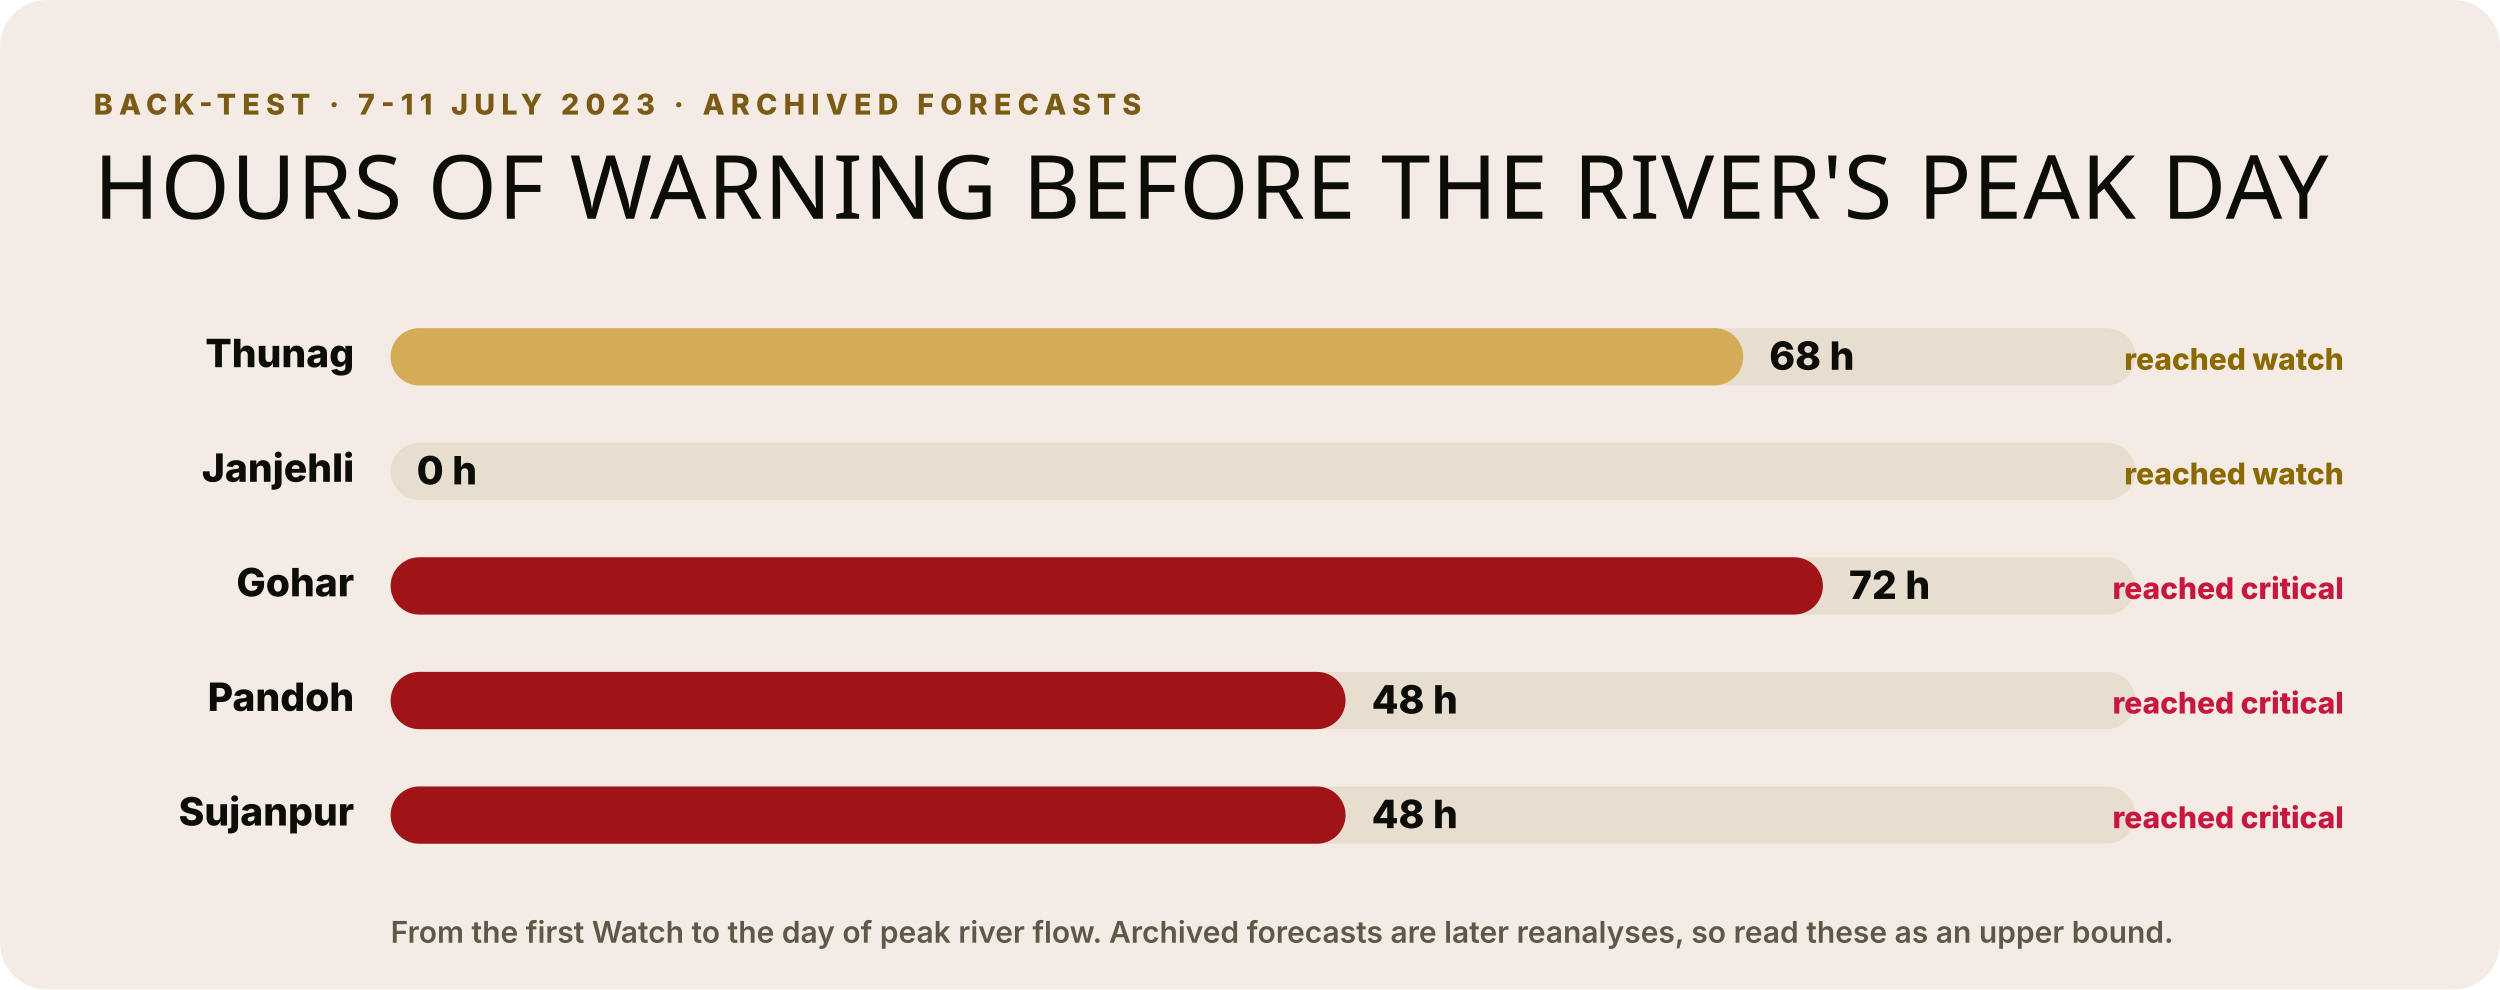
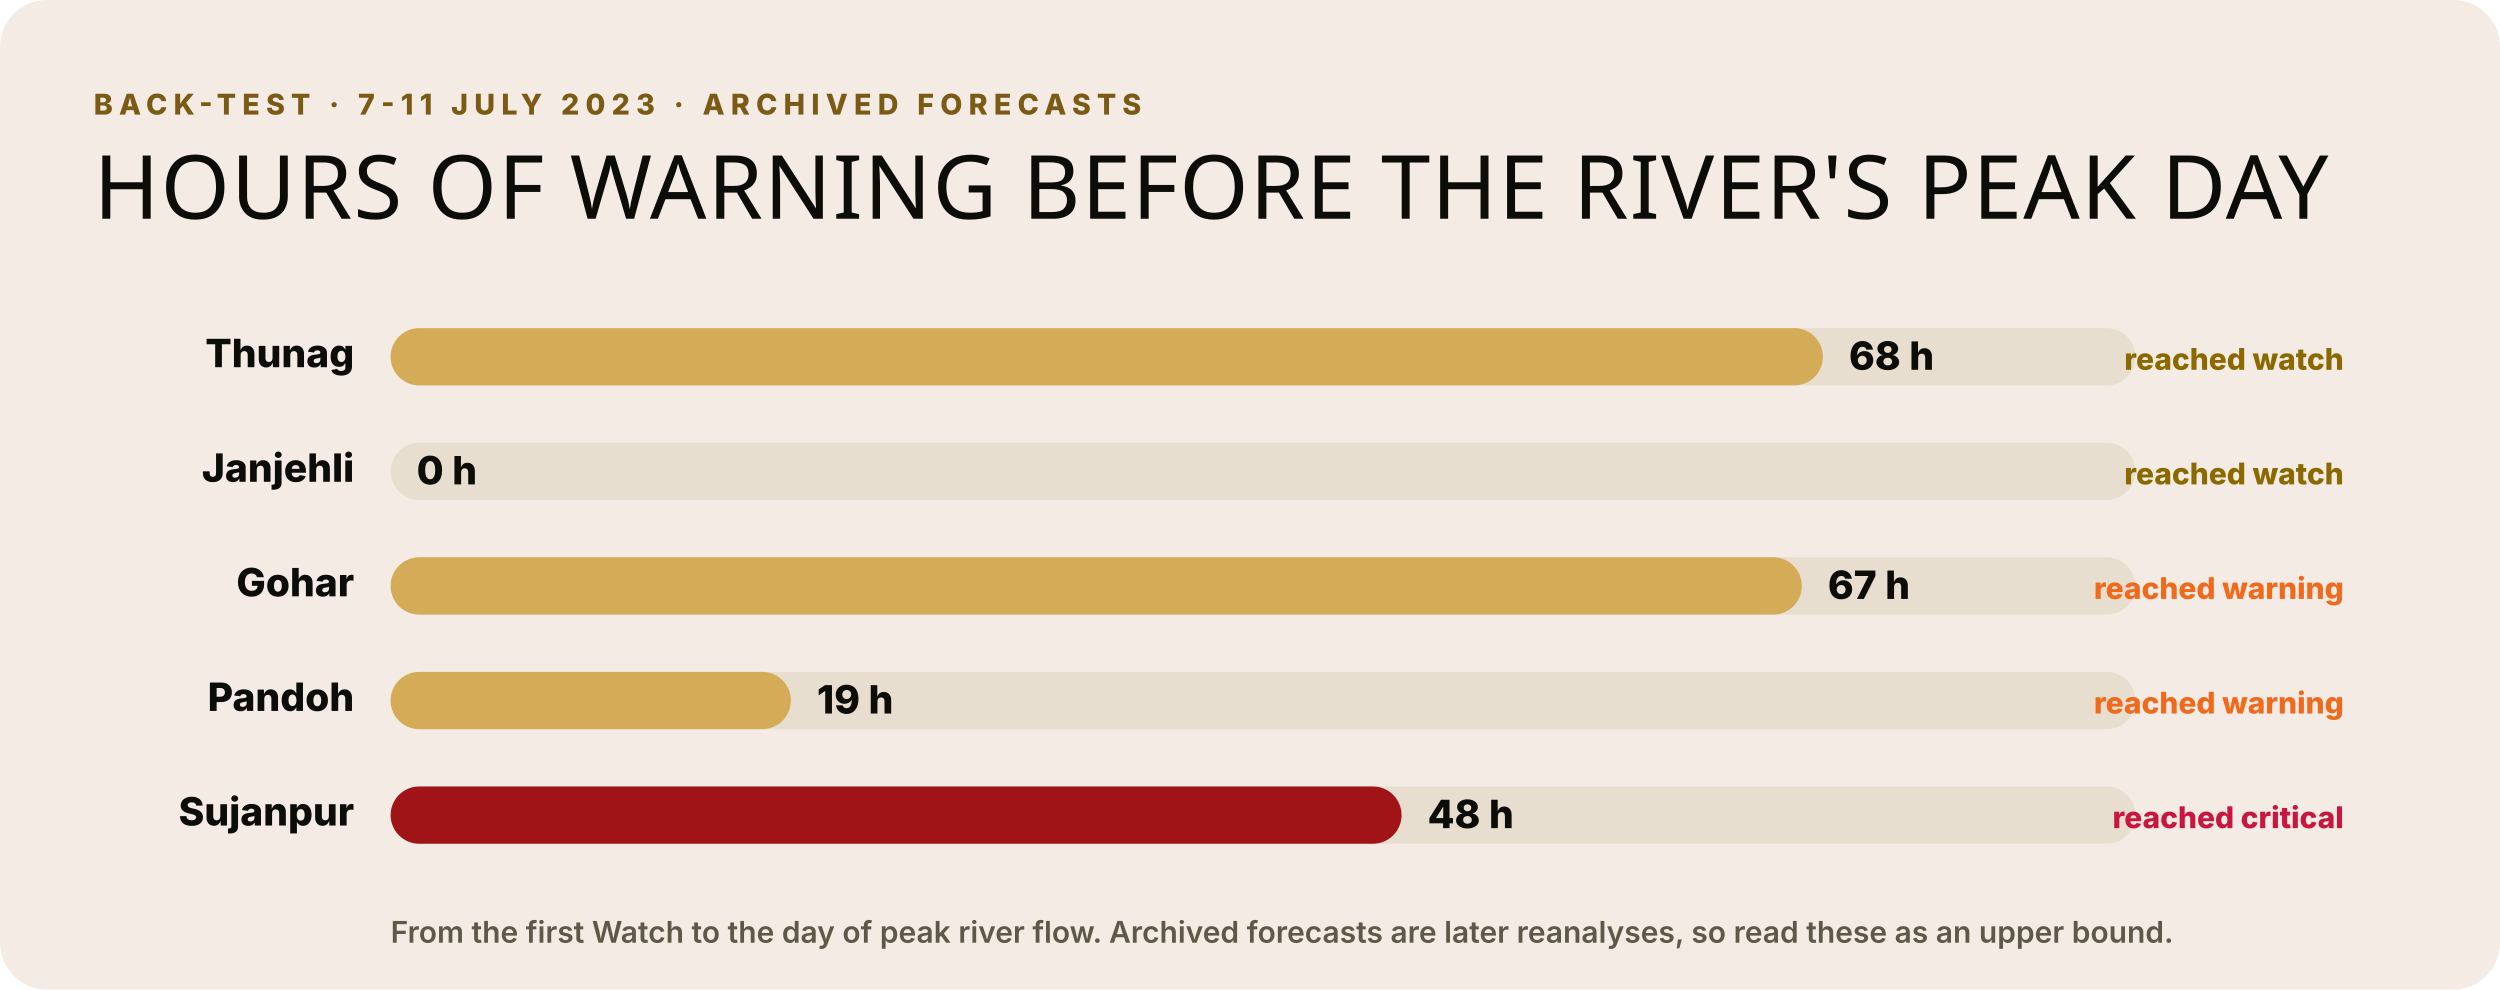
<svg xmlns="http://www.w3.org/2000/svg" viewBox="0 0 960 380" width="960" height="380" role="img">
  <rect width="960" height="380" rx="18" fill="#f4ece4" />
  <text x="36.0" y="44.0" font-family="Inter, 'Segoe UI', Helvetica, Arial, sans-serif" font-size="11" font-weight="800" fill="#7a5a14" text-anchor="start" letter-spacing="2.4">BACK-TEST · 7-11 JULY 2023 · ARCHIVED FORECASTS</text>
  <text x="36.0" y="84.0" font-family="Anton, 'Bebas Neue', Impact, 'Arial Narrow', sans-serif" font-size="34" font-weight="400" fill="#0c0c08" text-anchor="start" letter-spacing="0.5">HOURS OF WARNING BEFORE THE RIVER'S PEAK DAY</text>
  <text x="136.0" y="141.0" font-family="Inter, 'Segoe UI', Helvetica, Arial, sans-serif" font-size="15" font-weight="800" fill="#0c0c08" text-anchor="end">Thunag</text>
  <rect x="150" y="126" width="670" height="22" rx="11" fill="#d9cdb9" fill-opacity="0.45" />
-   <rect x="150" y="126" width="519.4" height="22" rx="11" fill="#d4ac58" />
-   <text x="679.4" y="142.0" font-family="Inter, 'Segoe UI', Helvetica, Arial, sans-serif" font-size="15" font-weight="800" fill="#0c0c08" text-anchor="start">68 h</text>
+   <rect x="150" y="126" width="550.0" height="22" rx="11" fill="#d4ac58" />
+   <text x="710.0" y="142.0" font-family="Inter, 'Segoe UI', Helvetica, Arial, sans-serif" font-size="15" font-weight="800" fill="#0c0c08" text-anchor="start">68 h</text>
  <text x="900.0" y="142.0" font-family="Inter, 'Segoe UI', Helvetica, Arial, sans-serif" font-size="11.5" font-weight="800" fill="#8a6a00" text-anchor="end">reached watch</text>
  <text x="136.0" y="185.0" font-family="Inter, 'Segoe UI', Helvetica, Arial, sans-serif" font-size="15" font-weight="800" fill="#0c0c08" text-anchor="end">Janjehli</text>
  <rect x="150" y="170" width="670" height="22" rx="11" fill="#d9cdb9" fill-opacity="0.45" />
  <text x="160.0" y="186.0" font-family="Inter, 'Segoe UI', Helvetica, Arial, sans-serif" font-size="15" font-weight="800" fill="#0c0c08" text-anchor="start">0 h</text>
  <text x="900.0" y="186.0" font-family="Inter, 'Segoe UI', Helvetica, Arial, sans-serif" font-size="11.5" font-weight="800" fill="#8a6a00" text-anchor="end">reached watch</text>
  <text x="136.0" y="229.0" font-family="Inter, 'Segoe UI', Helvetica, Arial, sans-serif" font-size="15" font-weight="800" fill="#0c0c08" text-anchor="end">Gohar</text>
  <rect x="150" y="214" width="670" height="22" rx="11" fill="#d9cdb9" fill-opacity="0.45" />
-   <rect x="150" y="214" width="550.0" height="22" rx="11" fill="#a01418" />
-   <text x="710.0" y="230.0" font-family="Inter, 'Segoe UI', Helvetica, Arial, sans-serif" font-size="15" font-weight="800" fill="#0c0c08" text-anchor="start">72 h</text>
-   <text x="900.0" y="230.0" font-family="Inter, 'Segoe UI', Helvetica, Arial, sans-serif" font-size="11.5" font-weight="800" fill="#c8173f" text-anchor="end">reached critical</text>
+   <rect x="150" y="214" width="541.9" height="22" rx="11" fill="#d4ac58" />
+   <text x="701.9" y="230.0" font-family="Inter, 'Segoe UI', Helvetica, Arial, sans-serif" font-size="15" font-weight="800" fill="#0c0c08" text-anchor="start">67 h</text>
+   <text x="900.0" y="230.0" font-family="Inter, 'Segoe UI', Helvetica, Arial, sans-serif" font-size="11.5" font-weight="800" fill="#ef6a1c" text-anchor="end">reached warning</text>
  <text x="136.0" y="273.0" font-family="Inter, 'Segoe UI', Helvetica, Arial, sans-serif" font-size="15" font-weight="800" fill="#0c0c08" text-anchor="end">Pandoh</text>
  <rect x="150" y="258" width="670" height="22" rx="11" fill="#d9cdb9" fill-opacity="0.45" />
-   <rect x="150" y="258" width="366.7" height="22" rx="11" fill="#a01418" />
-   <text x="526.7" y="274.0" font-family="Inter, 'Segoe UI', Helvetica, Arial, sans-serif" font-size="15" font-weight="800" fill="#0c0c08" text-anchor="start">48 h</text>
-   <text x="900.0" y="274.0" font-family="Inter, 'Segoe UI', Helvetica, Arial, sans-serif" font-size="11.5" font-weight="800" fill="#c8173f" text-anchor="end">reached critical</text>
+   <rect x="150" y="258" width="153.7" height="22" rx="11" fill="#d4ac58" />
+   <text x="313.7" y="274.0" font-family="Inter, 'Segoe UI', Helvetica, Arial, sans-serif" font-size="15" font-weight="800" fill="#0c0c08" text-anchor="start">19 h</text>
+   <text x="900.0" y="274.0" font-family="Inter, 'Segoe UI', Helvetica, Arial, sans-serif" font-size="11.5" font-weight="800" fill="#ef6a1c" text-anchor="end">reached warning</text>
  <text x="136.0" y="317.0" font-family="Inter, 'Segoe UI', Helvetica, Arial, sans-serif" font-size="15" font-weight="800" fill="#0c0c08" text-anchor="end">Sujanpur</text>
  <rect x="150" y="302" width="670" height="22" rx="11" fill="#d9cdb9" fill-opacity="0.45" />
-   <rect x="150" y="302" width="366.7" height="22" rx="11" fill="#a01418" />
-   <text x="526.7" y="318.0" font-family="Inter, 'Segoe UI', Helvetica, Arial, sans-serif" font-size="15" font-weight="800" fill="#0c0c08" text-anchor="start">48 h</text>
+   <rect x="150" y="302" width="388.2" height="22" rx="11" fill="#a01418" />
+   <text x="548.2" y="318.0" font-family="Inter, 'Segoe UI', Helvetica, Arial, sans-serif" font-size="15" font-weight="800" fill="#0c0c08" text-anchor="start">48 h</text>
  <text x="900.0" y="318.0" font-family="Inter, 'Segoe UI', Helvetica, Arial, sans-serif" font-size="11.5" font-weight="800" fill="#c8173f" text-anchor="end">reached critical</text>
  <text x="150.0" y="362.0" font-family="Inter, 'Segoe UI', Helvetica, Arial, sans-serif" font-size="11.5" font-weight="600" fill="#5e5848" text-anchor="start">From the first Watch to the day of peak river flow. Archived forecasts are later reanalyses, so read these as an upper bound.</text>
</svg>
